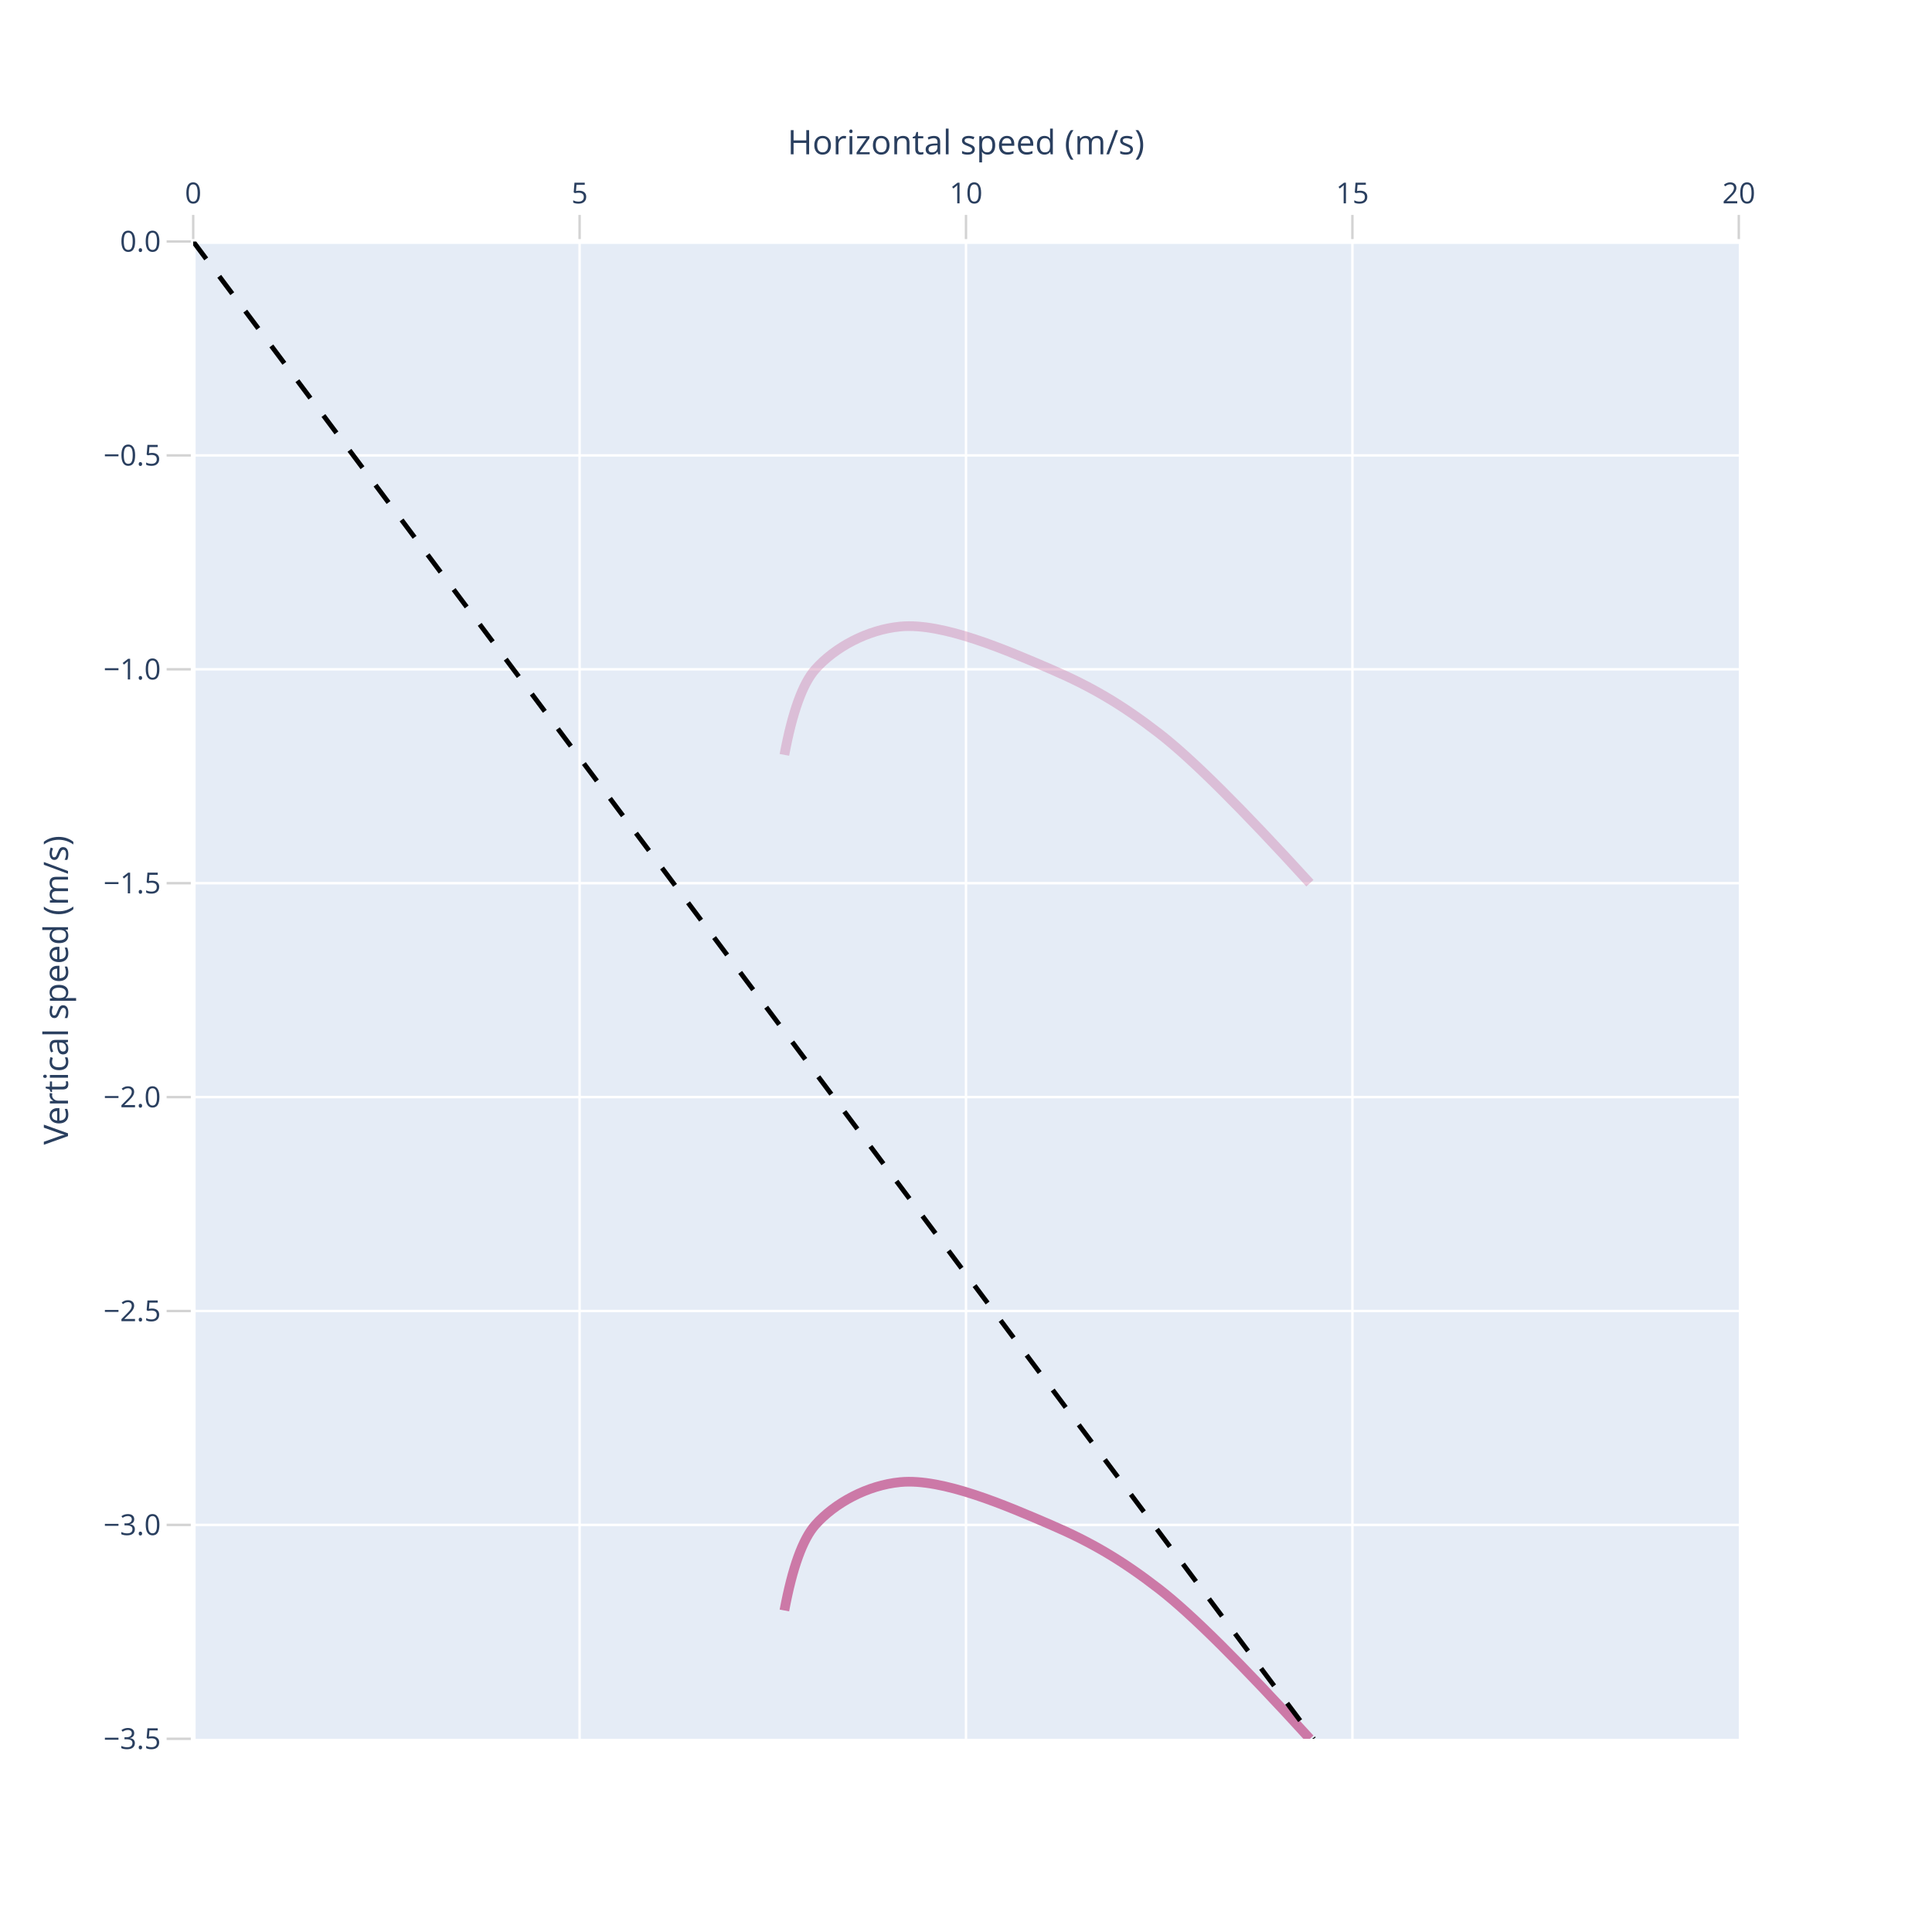
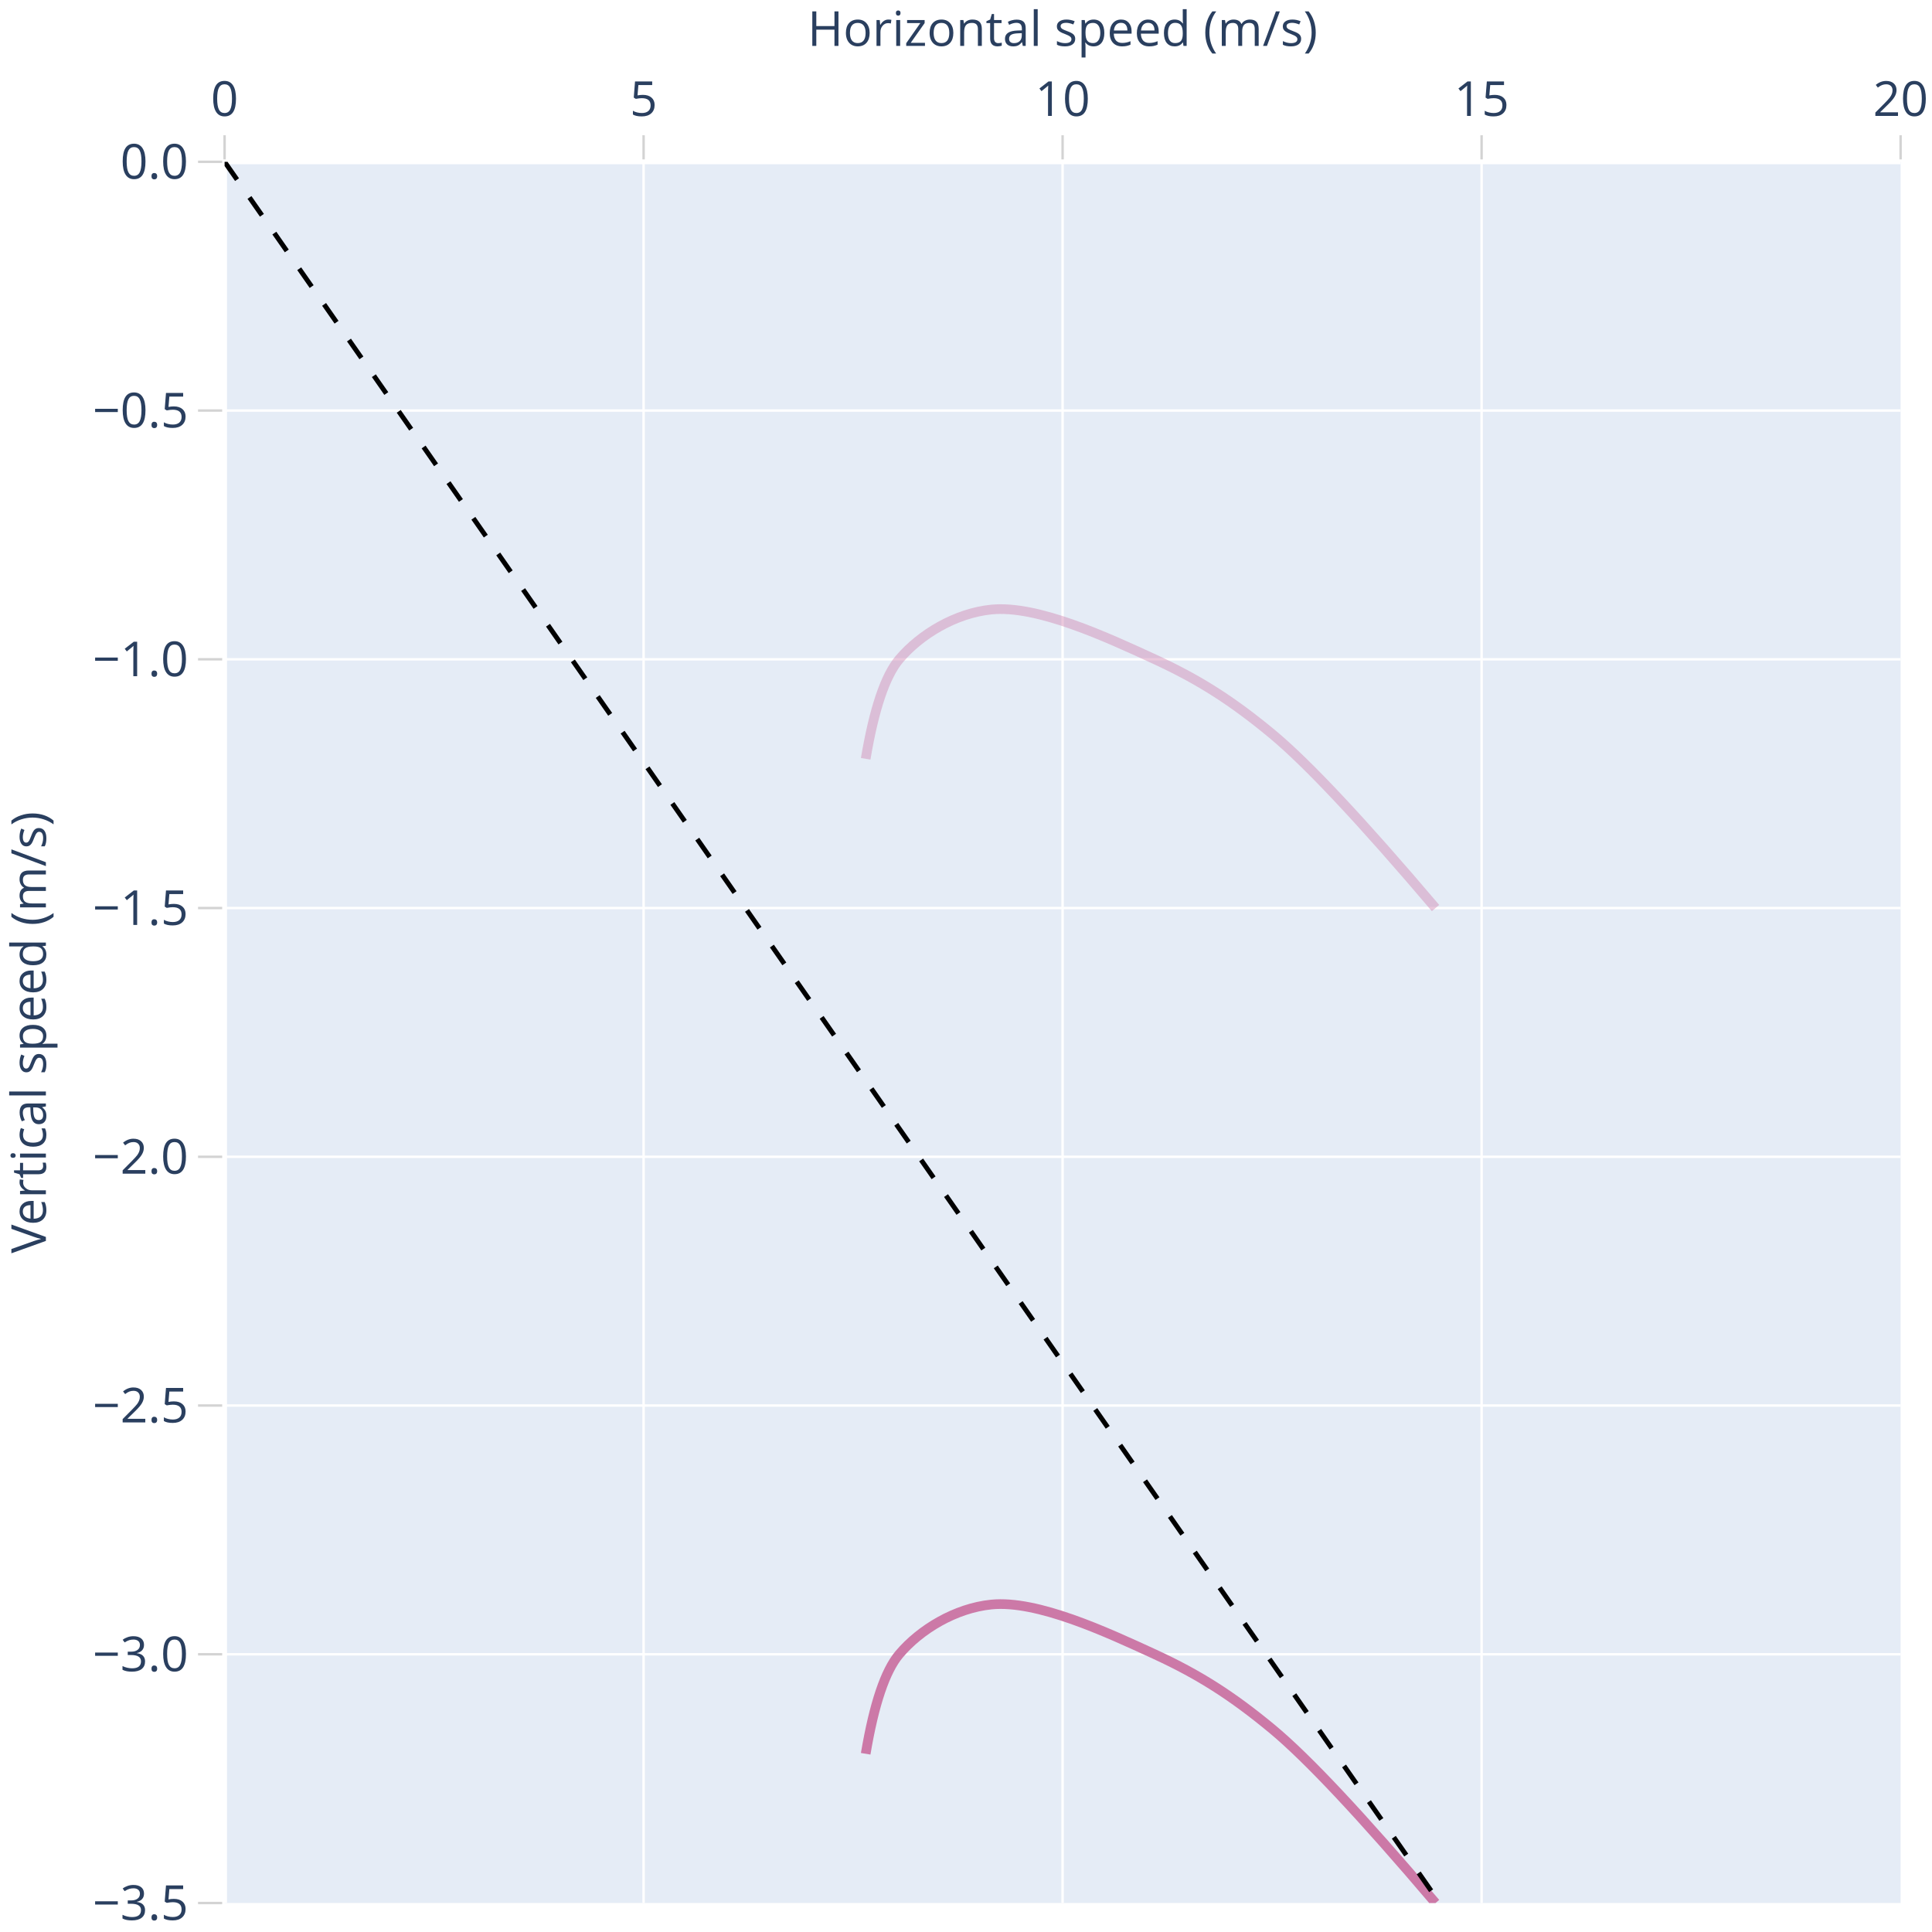
<svg xmlns="http://www.w3.org/2000/svg" class="main-svg" width="800" height="800" style="" viewBox="0 0 800 800">
  <rect x="0" y="0" width="800" height="800" style="fill: rgb(255, 255, 255); fill-opacity: 1;" />
-   <defs id="defs-818b27">
+   <defs id="defs-1a52e9">
    <g class="clips">
-       <clipPath id="clip818b27xyplot" class="plotclip">
-         <rect width="640" height="620" />
+       <clipPath id="clip1a52e9xyplot" class="plotclip">
+         <rect width="694" height="721" />
      </clipPath>
-       <clipPath class="axesclip" id="clip818b27x">
-         <rect x="80" y="0" width="640" height="800" />
+       <clipPath class="axesclip" id="clip1a52e9x">
+         <rect x="93" y="0" width="694" height="800" />
      </clipPath>
-       <clipPath class="axesclip" id="clip818b27y">
-         <rect x="0" y="100" width="800" height="620" />
+       <clipPath class="axesclip" id="clip1a52e9y">
+         <rect x="0" y="67" width="800" height="721" />
      </clipPath>
-       <clipPath class="axesclip" id="clip818b27xy">
-         <rect x="80" y="100" width="640" height="620" />
+       <clipPath class="axesclip" id="clip1a52e9xy">
+         <rect x="93" y="67" width="694" height="721" />
      </clipPath>
    </g>
    <g class="gradients" />
    <g class="patterns" />
  </defs>
  <g class="bglayer">
-     <rect class="bg" x="80" y="100" width="640" height="620" style="fill: rgb(229, 236, 246); fill-opacity: 1; stroke-width: 0;" />
+     <rect class="bg" x="93" y="67" width="694" height="721" style="fill: rgb(229, 236, 246); fill-opacity: 1; stroke-width: 0;" />
  </g>
  <g class="layer-below">
    <g class="imagelayer" />
    <g class="shapelayer" />
  </g>
  <g class="cartesianlayer">
    <g class="subplot xy">
      <g class="layer-subplot">
        <g class="shapelayer" />
        <g class="imagelayer" />
      </g>
      <g class="minor-gridlayer">
        <g class="x" />
        <g class="y" />
      </g>
      <g class="gridlayer">
        <g class="x">
-           <path class="xgrid crisp" transform="translate(240,0)" d="M0,100v620" style="stroke: rgb(255, 255, 255); stroke-opacity: 1; stroke-width: 1px;" />
-           <path class="xgrid crisp" transform="translate(400,0)" d="M0,100v620" style="stroke: rgb(255, 255, 255); stroke-opacity: 1; stroke-width: 1px;" />
-           <path class="xgrid crisp" transform="translate(560,0)" d="M0,100v620" style="stroke: rgb(255, 255, 255); stroke-opacity: 1; stroke-width: 1px;" />
+           <path class="xgrid crisp" transform="translate(266.5,0)" d="M0,67v721" style="stroke: rgb(255, 255, 255); stroke-opacity: 1; stroke-width: 1px;" />
+           <path class="xgrid crisp" transform="translate(440,0)" d="M0,67v721" style="stroke: rgb(255, 255, 255); stroke-opacity: 1; stroke-width: 1px;" />
+           <path class="xgrid crisp" transform="translate(613.5,0)" d="M0,67v721" style="stroke: rgb(255, 255, 255); stroke-opacity: 1; stroke-width: 1px;" />
        </g>
        <g class="y">
-           <path class="ygrid crisp" transform="translate(0,631.43)" d="M80,0h640" style="stroke: rgb(255, 255, 255); stroke-opacity: 1; stroke-width: 1px;" />
-           <path class="ygrid crisp" transform="translate(0,542.86)" d="M80,0h640" style="stroke: rgb(255, 255, 255); stroke-opacity: 1; stroke-width: 1px;" />
-           <path class="ygrid crisp" transform="translate(0,454.29)" d="M80,0h640" style="stroke: rgb(255, 255, 255); stroke-opacity: 1; stroke-width: 1px;" />
-           <path class="ygrid crisp" transform="translate(0,365.71)" d="M80,0h640" style="stroke: rgb(255, 255, 255); stroke-opacity: 1; stroke-width: 1px;" />
-           <path class="ygrid crisp" transform="translate(0,277.14)" d="M80,0h640" style="stroke: rgb(255, 255, 255); stroke-opacity: 1; stroke-width: 1px;" />
-           <path class="ygrid crisp" transform="translate(0,188.57)" d="M80,0h640" style="stroke: rgb(255, 255, 255); stroke-opacity: 1; stroke-width: 1px;" />
+           <path class="ygrid crisp" transform="translate(0,685)" d="M93,0h694" style="stroke: rgb(255, 255, 255); stroke-opacity: 1; stroke-width: 1px;" />
+           <path class="ygrid crisp" transform="translate(0,582)" d="M93,0h694" style="stroke: rgb(255, 255, 255); stroke-opacity: 1; stroke-width: 1px;" />
+           <path class="ygrid crisp" transform="translate(0,479)" d="M93,0h694" style="stroke: rgb(255, 255, 255); stroke-opacity: 1; stroke-width: 1px;" />
+           <path class="ygrid crisp" transform="translate(0,376)" d="M93,0h694" style="stroke: rgb(255, 255, 255); stroke-opacity: 1; stroke-width: 1px;" />
+           <path class="ygrid crisp" transform="translate(0,273)" d="M93,0h694" style="stroke: rgb(255, 255, 255); stroke-opacity: 1; stroke-width: 1px;" />
+           <path class="ygrid crisp" transform="translate(0,170)" d="M93,0h694" style="stroke: rgb(255, 255, 255); stroke-opacity: 1; stroke-width: 1px;" />
        </g>
      </g>
      <g class="zerolinelayer">
-         <path class="xzl zl crisp" transform="translate(80,0)" d="M0,100v620" style="stroke: rgb(255, 255, 255); stroke-opacity: 1; stroke-width: 2px;" />
-         <path class="yzl zl crisp" transform="translate(0,100)" d="M80,0h640" style="stroke: rgb(255, 255, 255); stroke-opacity: 1; stroke-width: 2px;" />
+         <path class="xzl zl crisp" transform="translate(93,0)" d="M0,67v721" style="stroke: rgb(255, 255, 255); stroke-opacity: 1; stroke-width: 2px;" />
+         <path class="yzl zl crisp" transform="translate(0,67)" d="M93,0h694" style="stroke: rgb(255, 255, 255); stroke-opacity: 1; stroke-width: 2px;" />
      </g>
      <path class="xlines-below" />
      <path class="ylines-below" />
      <g class="overlines-below" />
      <g class="xaxislayer-below" />
      <g class="yaxislayer-below" />
      <g class="overaxes-below" />
-       <g class="plot" transform="translate(80,100)" clip-path="url(#clip818b27xyplot)">
+       <g class="plot" transform="translate(93,67)" clip-path="url(#clip1a52e9xyplot)">
        <g class="scatterlayer mlayer">
-           <g class="trace scatter trace6c68e7" style="stroke-miterlimit: 2; opacity: 0.4;">
+           <g class="trace scatter trace8e6f2b" style="stroke-miterlimit: 2; opacity: 0.4;">
            <g class="fills" />
            <g class="errorbars" />
            <g class="lines">
-               <path class="js-line" d="M244.8,212.57Q249.77,185.96 257.6,177.14C265.61,168.11 279.11,160.73 292.8,159.43C310.37,157.76 336.58,169.14 355.2,177.14C371.88,184.31 384.6,191.79 400,203.71Q420.01,219.2 462.4,265.71" style="vector-effect: none; fill: none; stroke: rgb(204, 121, 167); stroke-opacity: 1; stroke-width: 4px; opacity: 1;" />
+               <path class="js-line" d="M265.46,247.2Q270.66,216.3 279.34,206C288.01,195.71 302.62,186.89 317.51,185.4C336.53,183.5 365.04,196.74 385.17,206C403.33,214.35 417.12,223.12 433.75,236.9Q455.55,254.96 501.42,309" style="vector-effect: none; fill: none; stroke: rgb(204, 121, 167); stroke-opacity: 1; stroke-width: 4px; opacity: 1;" />
            </g>
            <g class="points" />
            <g class="text" />
          </g>
-           <g class="trace scatter traceee8e9a" style="stroke-miterlimit: 2; opacity: 1;">
+           <g class="trace scatter traceebe136" style="stroke-miterlimit: 2; opacity: 1;">
            <g class="fills" />
            <g class="errorbars" />
            <g class="lines">
-               <path class="js-line" d="M244.8,566.86Q249.77,540.26 257.6,531.43C265.61,522.4 279.1,515.01 292.8,513.71C310.37,512.04 336.58,523.43 355.2,531.43C371.88,538.6 384.6,546.08 400,558Q420.01,573.49 462.4,620" style="vector-effect: none; fill: none; stroke: rgb(204, 121, 167); stroke-opacity: 1; stroke-width: 4px; opacity: 1;" />
+               <path class="js-line" d="M265.46,659.2Q270.66,628.3 279.34,618C288.01,607.71 302.62,598.89 317.51,597.4C336.53,595.5 365.04,608.74 385.17,618C403.33,626.35 417.12,635.12 433.75,648.9Q455.55,666.96 501.42,721" style="vector-effect: none; fill: none; stroke: rgb(204, 121, 167); stroke-opacity: 1; stroke-width: 4px; opacity: 1;" />
            </g>
            <g class="points" />
            <g class="text" />
          </g>
-           <g class="trace scatter trace00e45c" style="stroke-miterlimit: 2; opacity: 1;">
+           <g class="trace scatter trace6ed5c5" style="stroke-miterlimit: 2; opacity: 1;">
            <g class="fills" />
            <g class="errorbars" />
            <g class="lines">
-               <path class="js-line" d="M0,0L464,620" style="vector-effect: none; fill: none; stroke: rgb(0, 0, 0); stroke-opacity: 1; stroke-dasharray: 9px, 9px; stroke-width: 2px; opacity: 1;" />
+               <path class="js-line" d="M0,0L503.15,721" style="vector-effect: none; fill: none; stroke: rgb(0, 0, 0); stroke-opacity: 1; stroke-dasharray: 9px, 9px; stroke-width: 2px; opacity: 1;" />
            </g>
            <g class="points" />
            <g class="text" />
          </g>
        </g>
      </g>
      <g class="overplot" />
      <path class="xlines-above crisp" d="" style="fill: none; stroke-width: 1px; stroke: rgb(0, 0, 0); stroke-opacity: 0;" />
      <path class="ylines-above crisp" d="" style="fill: none; stroke-width: 1px; stroke: rgb(0, 0, 0); stroke-opacity: 0;" />
      <g class="overlines-above" />
      <g class="xaxislayer-above">
-         <path class="xtick ticks crisp" d="M0,99v-10" transform="translate(80,0)" style="stroke: rgb(211, 211, 211); stroke-opacity: 1; stroke-width: 1px;" />
-         <path class="xtick ticks crisp" d="M0,99v-10" transform="translate(240,0)" style="stroke: rgb(211, 211, 211); stroke-opacity: 1; stroke-width: 1px;" />
-         <path class="xtick ticks crisp" d="M0,99v-10" transform="translate(400,0)" style="stroke: rgb(211, 211, 211); stroke-opacity: 1; stroke-width: 1px;" />
-         <path class="xtick ticks crisp" d="M0,99v-10" transform="translate(560,0)" style="stroke: rgb(211, 211, 211); stroke-opacity: 1; stroke-width: 1px;" />
-         <path class="xtick ticks crisp" d="M0,99v-10" transform="translate(720,0)" style="stroke: rgb(211, 211, 211); stroke-opacity: 1; stroke-width: 1px;" />
+         <path class="xtick ticks crisp" d="M0,66v-10" transform="translate(93,0)" style="stroke: rgb(211, 211, 211); stroke-opacity: 1; stroke-width: 1px;" />
+         <path class="xtick ticks crisp" d="M0,66v-10" transform="translate(266.5,0)" style="stroke: rgb(211, 211, 211); stroke-opacity: 1; stroke-width: 1px;" />
+         <path class="xtick ticks crisp" d="M0,66v-10" transform="translate(440,0)" style="stroke: rgb(211, 211, 211); stroke-opacity: 1; stroke-width: 1px;" />
+         <path class="xtick ticks crisp" d="M0,66v-10" transform="translate(613.5,0)" style="stroke: rgb(211, 211, 211); stroke-opacity: 1; stroke-width: 1px;" />
+         <path class="xtick ticks crisp" d="M0,66v-10" transform="translate(787,0)" style="stroke: rgb(211, 211, 211); stroke-opacity: 1; stroke-width: 1px;" />
        <g class="xtick">
-           <text text-anchor="middle" x="0" y="84.2" transform="translate(80,0)" style="font-family: 'Open Sans', verdana, arial, sans-serif; font-size: 12px; fill: rgb(42, 63, 95); fill-opacity: 1; white-space: pre; opacity: 1;">0</text>
+           <text text-anchor="middle" x="0" y="48" transform="translate(93,0)" style="font-family: 'Open Sans', verdana, arial, sans-serif; font-size: 20px; fill: rgb(42, 63, 95); fill-opacity: 1; white-space: pre; opacity: 1;">0</text>
        </g>
        <g class="xtick">
-           <text text-anchor="middle" x="0" y="84.2" style="font-family: 'Open Sans', verdana, arial, sans-serif; font-size: 12px; fill: rgb(42, 63, 95); fill-opacity: 1; white-space: pre; opacity: 1;" transform="translate(240,0)">5</text>
+           <text text-anchor="middle" x="0" y="48" style="font-family: 'Open Sans', verdana, arial, sans-serif; font-size: 20px; fill: rgb(42, 63, 95); fill-opacity: 1; white-space: pre; opacity: 1;" transform="translate(266.5,0)">5</text>
        </g>
        <g class="xtick">
-           <text text-anchor="middle" x="0" y="84.2" style="font-family: 'Open Sans', verdana, arial, sans-serif; font-size: 12px; fill: rgb(42, 63, 95); fill-opacity: 1; white-space: pre; opacity: 1;" transform="translate(400,0)">10</text>
+           <text text-anchor="middle" x="0" y="48" style="font-family: 'Open Sans', verdana, arial, sans-serif; font-size: 20px; fill: rgb(42, 63, 95); fill-opacity: 1; white-space: pre; opacity: 1;" transform="translate(440,0)">10</text>
        </g>
        <g class="xtick">
-           <text text-anchor="middle" x="0" y="84.2" style="font-family: 'Open Sans', verdana, arial, sans-serif; font-size: 12px; fill: rgb(42, 63, 95); fill-opacity: 1; white-space: pre; opacity: 1;" transform="translate(560,0)">15</text>
+           <text text-anchor="middle" x="0" y="48" style="font-family: 'Open Sans', verdana, arial, sans-serif; font-size: 20px; fill: rgb(42, 63, 95); fill-opacity: 1; white-space: pre; opacity: 1;" transform="translate(613.5,0)">15</text>
        </g>
        <g class="xtick">
-           <text text-anchor="middle" x="0" y="84.2" style="font-family: 'Open Sans', verdana, arial, sans-serif; font-size: 12px; fill: rgb(42, 63, 95); fill-opacity: 1; white-space: pre; opacity: 1;" transform="translate(720,0)">20</text>
+           <text text-anchor="middle" x="0" y="48" style="font-family: 'Open Sans', verdana, arial, sans-serif; font-size: 20px; fill: rgb(42, 63, 95); fill-opacity: 1; white-space: pre; opacity: 1;" transform="translate(787,0)">20</text>
        </g>
      </g>
      <g class="yaxislayer-above">
-         <path class="ytick ticks crisp" d="M79,0h-10" transform="translate(0,720)" style="stroke: rgb(211, 211, 211); stroke-opacity: 1; stroke-width: 1px;" />
-         <path class="ytick ticks crisp" d="M79,0h-10" transform="translate(0,631.43)" style="stroke: rgb(211, 211, 211); stroke-opacity: 1; stroke-width: 1px;" />
-         <path class="ytick ticks crisp" d="M79,0h-10" transform="translate(0,542.86)" style="stroke: rgb(211, 211, 211); stroke-opacity: 1; stroke-width: 1px;" />
-         <path class="ytick ticks crisp" d="M79,0h-10" transform="translate(0,454.29)" style="stroke: rgb(211, 211, 211); stroke-opacity: 1; stroke-width: 1px;" />
-         <path class="ytick ticks crisp" d="M79,0h-10" transform="translate(0,365.71)" style="stroke: rgb(211, 211, 211); stroke-opacity: 1; stroke-width: 1px;" />
-         <path class="ytick ticks crisp" d="M79,0h-10" transform="translate(0,277.14)" style="stroke: rgb(211, 211, 211); stroke-opacity: 1; stroke-width: 1px;" />
-         <path class="ytick ticks crisp" d="M79,0h-10" transform="translate(0,188.57)" style="stroke: rgb(211, 211, 211); stroke-opacity: 1; stroke-width: 1px;" />
-         <path class="ytick ticks crisp" d="M79,0h-10" transform="translate(0,100)" style="stroke: rgb(211, 211, 211); stroke-opacity: 1; stroke-width: 1px;" />
+         <path class="ytick ticks crisp" d="M92,0h-10" transform="translate(0,788)" style="stroke: rgb(211, 211, 211); stroke-opacity: 1; stroke-width: 1px;" />
+         <path class="ytick ticks crisp" d="M92,0h-10" transform="translate(0,685)" style="stroke: rgb(211, 211, 211); stroke-opacity: 1; stroke-width: 1px;" />
+         <path class="ytick ticks crisp" d="M92,0h-10" transform="translate(0,582)" style="stroke: rgb(211, 211, 211); stroke-opacity: 1; stroke-width: 1px;" />
+         <path class="ytick ticks crisp" d="M92,0h-10" transform="translate(0,479)" style="stroke: rgb(211, 211, 211); stroke-opacity: 1; stroke-width: 1px;" />
+         <path class="ytick ticks crisp" d="M92,0h-10" transform="translate(0,376)" style="stroke: rgb(211, 211, 211); stroke-opacity: 1; stroke-width: 1px;" />
+         <path class="ytick ticks crisp" d="M92,0h-10" transform="translate(0,273)" style="stroke: rgb(211, 211, 211); stroke-opacity: 1; stroke-width: 1px;" />
+         <path class="ytick ticks crisp" d="M92,0h-10" transform="translate(0,170)" style="stroke: rgb(211, 211, 211); stroke-opacity: 1; stroke-width: 1px;" />
+         <path class="ytick ticks crisp" d="M92,0h-10" transform="translate(0,67)" style="stroke: rgb(211, 211, 211); stroke-opacity: 1; stroke-width: 1px;" />
        <g class="ytick">
-           <text text-anchor="end" x="66.6" y="4.2" transform="translate(0,720)" style="font-family: 'Open Sans', verdana, arial, sans-serif; font-size: 12px; fill: rgb(42, 63, 95); fill-opacity: 1; white-space: pre; opacity: 1;">−3.5</text>
+           <text text-anchor="end" x="78" y="7" transform="translate(0,788)" style="font-family: 'Open Sans', verdana, arial, sans-serif; font-size: 20px; fill: rgb(42, 63, 95); fill-opacity: 1; white-space: pre; opacity: 1;">−3.5</text>
        </g>
        <g class="ytick">
-           <text text-anchor="end" x="66.6" y="4.2" style="font-family: 'Open Sans', verdana, arial, sans-serif; font-size: 12px; fill: rgb(42, 63, 95); fill-opacity: 1; white-space: pre; opacity: 1;" transform="translate(0,631.43)">−3.0</text>
+           <text text-anchor="end" x="78" y="7" style="font-family: 'Open Sans', verdana, arial, sans-serif; font-size: 20px; fill: rgb(42, 63, 95); fill-opacity: 1; white-space: pre; opacity: 1;" transform="translate(0,685)">−3.0</text>
        </g>
        <g class="ytick">
-           <text text-anchor="end" x="66.6" y="4.2" style="font-family: 'Open Sans', verdana, arial, sans-serif; font-size: 12px; fill: rgb(42, 63, 95); fill-opacity: 1; white-space: pre; opacity: 1;" transform="translate(0,542.86)">−2.5</text>
+           <text text-anchor="end" x="78" y="7" style="font-family: 'Open Sans', verdana, arial, sans-serif; font-size: 20px; fill: rgb(42, 63, 95); fill-opacity: 1; white-space: pre; opacity: 1;" transform="translate(0,582)">−2.5</text>
        </g>
        <g class="ytick">
-           <text text-anchor="end" x="66.6" y="4.2" style="font-family: 'Open Sans', verdana, arial, sans-serif; font-size: 12px; fill: rgb(42, 63, 95); fill-opacity: 1; white-space: pre; opacity: 1;" transform="translate(0,454.29)">−2.0</text>
+           <text text-anchor="end" x="78" y="7" style="font-family: 'Open Sans', verdana, arial, sans-serif; font-size: 20px; fill: rgb(42, 63, 95); fill-opacity: 1; white-space: pre; opacity: 1;" transform="translate(0,479)">−2.0</text>
        </g>
        <g class="ytick">
-           <text text-anchor="end" x="66.6" y="4.2" style="font-family: 'Open Sans', verdana, arial, sans-serif; font-size: 12px; fill: rgb(42, 63, 95); fill-opacity: 1; white-space: pre; opacity: 1;" transform="translate(0,365.71)">−1.5</text>
+           <text text-anchor="end" x="78" y="7" style="font-family: 'Open Sans', verdana, arial, sans-serif; font-size: 20px; fill: rgb(42, 63, 95); fill-opacity: 1; white-space: pre; opacity: 1;" transform="translate(0,376)">−1.5</text>
        </g>
        <g class="ytick">
-           <text text-anchor="end" x="66.6" y="4.2" style="font-family: 'Open Sans', verdana, arial, sans-serif; font-size: 12px; fill: rgb(42, 63, 95); fill-opacity: 1; white-space: pre; opacity: 1;" transform="translate(0,277.14)">−1.0</text>
+           <text text-anchor="end" x="78" y="7" style="font-family: 'Open Sans', verdana, arial, sans-serif; font-size: 20px; fill: rgb(42, 63, 95); fill-opacity: 1; white-space: pre; opacity: 1;" transform="translate(0,273)">−1.0</text>
        </g>
        <g class="ytick">
-           <text text-anchor="end" x="66.6" y="4.2" style="font-family: 'Open Sans', verdana, arial, sans-serif; font-size: 12px; fill: rgb(42, 63, 95); fill-opacity: 1; white-space: pre; opacity: 1;" transform="translate(0,188.57)">−0.5</text>
+           <text text-anchor="end" x="78" y="7" style="font-family: 'Open Sans', verdana, arial, sans-serif; font-size: 20px; fill: rgb(42, 63, 95); fill-opacity: 1; white-space: pre; opacity: 1;" transform="translate(0,170)">−0.5</text>
        </g>
        <g class="ytick">
-           <text text-anchor="end" x="66.6" y="4.2" style="font-family: 'Open Sans', verdana, arial, sans-serif; font-size: 12px; fill: rgb(42, 63, 95); fill-opacity: 1; white-space: pre; opacity: 1;" transform="translate(0,100)">0.0</text>
+           <text text-anchor="end" x="78" y="7" style="font-family: 'Open Sans', verdana, arial, sans-serif; font-size: 20px; fill: rgb(42, 63, 95); fill-opacity: 1; white-space: pre; opacity: 1;" transform="translate(0,67)">0.0</text>
        </g>
      </g>
      <g class="overaxes-above" />
    </g>
  </g>
  <g class="polarlayer" />
  <g class="smithlayer" />
  <g class="ternarylayer" />
  <g class="geolayer" />
  <g class="funnelarealayer" />
  <g class="pielayer" />
  <g class="iciclelayer" />
  <g class="treemaplayer" />
  <g class="sunburstlayer" />
  <g class="glimages" />
-   <defs id="topdefs-818b27">
+   <defs id="topdefs-1a52e9">
    <g class="clips" />
  </defs>
  <g class="layer-above">
    <g class="imagelayer" />
    <g class="shapelayer" />
  </g>
  <g class="infolayer">
    <g class="g-gtitle" />
-     <g class="g-xtitle">
-       <text class="xtitle" x="400" y="63.888" text-anchor="middle" style="font-family: 'Open Sans', verdana, arial, sans-serif; font-size: 14px; fill: rgb(42, 63, 95); opacity: 1; font-weight: normal; white-space: pre;">Horizontal speed (m/s)</text>
+     <g class="g-xtitle" transform="translate(0,18.5)">
+       <text class="xtitle" x="440" y="0.5" text-anchor="middle" style="font-family: 'Open Sans', verdana, arial, sans-serif; font-size: 20px; fill: rgb(42, 63, 95); opacity: 1; font-weight: normal; white-space: pre;">Horizontal speed (m/s)</text>
    </g>
-     <g class="g-ytitle">
-       <text class="ytitle" transform="rotate(-90,28.15313,410)" x="28.153" y="410" text-anchor="middle" style="font-family: 'Open Sans', verdana, arial, sans-serif; font-size: 14px; fill: rgb(42, 63, 95); opacity: 1; font-weight: normal; white-space: pre;">Vertical speed (m/s)</text>
+     <g class="g-ytitle" transform="translate(18.07812,0)">
+       <text class="ytitle" transform="rotate(-90,0.921875,427.5)" x="0.922" y="427.5" text-anchor="middle" style="font-family: 'Open Sans', verdana, arial, sans-serif; font-size: 20px; fill: rgb(42, 63, 95); opacity: 1; font-weight: normal; white-space: pre;">Vertical speed (m/s)</text>
    </g>
  </g>
</svg>
